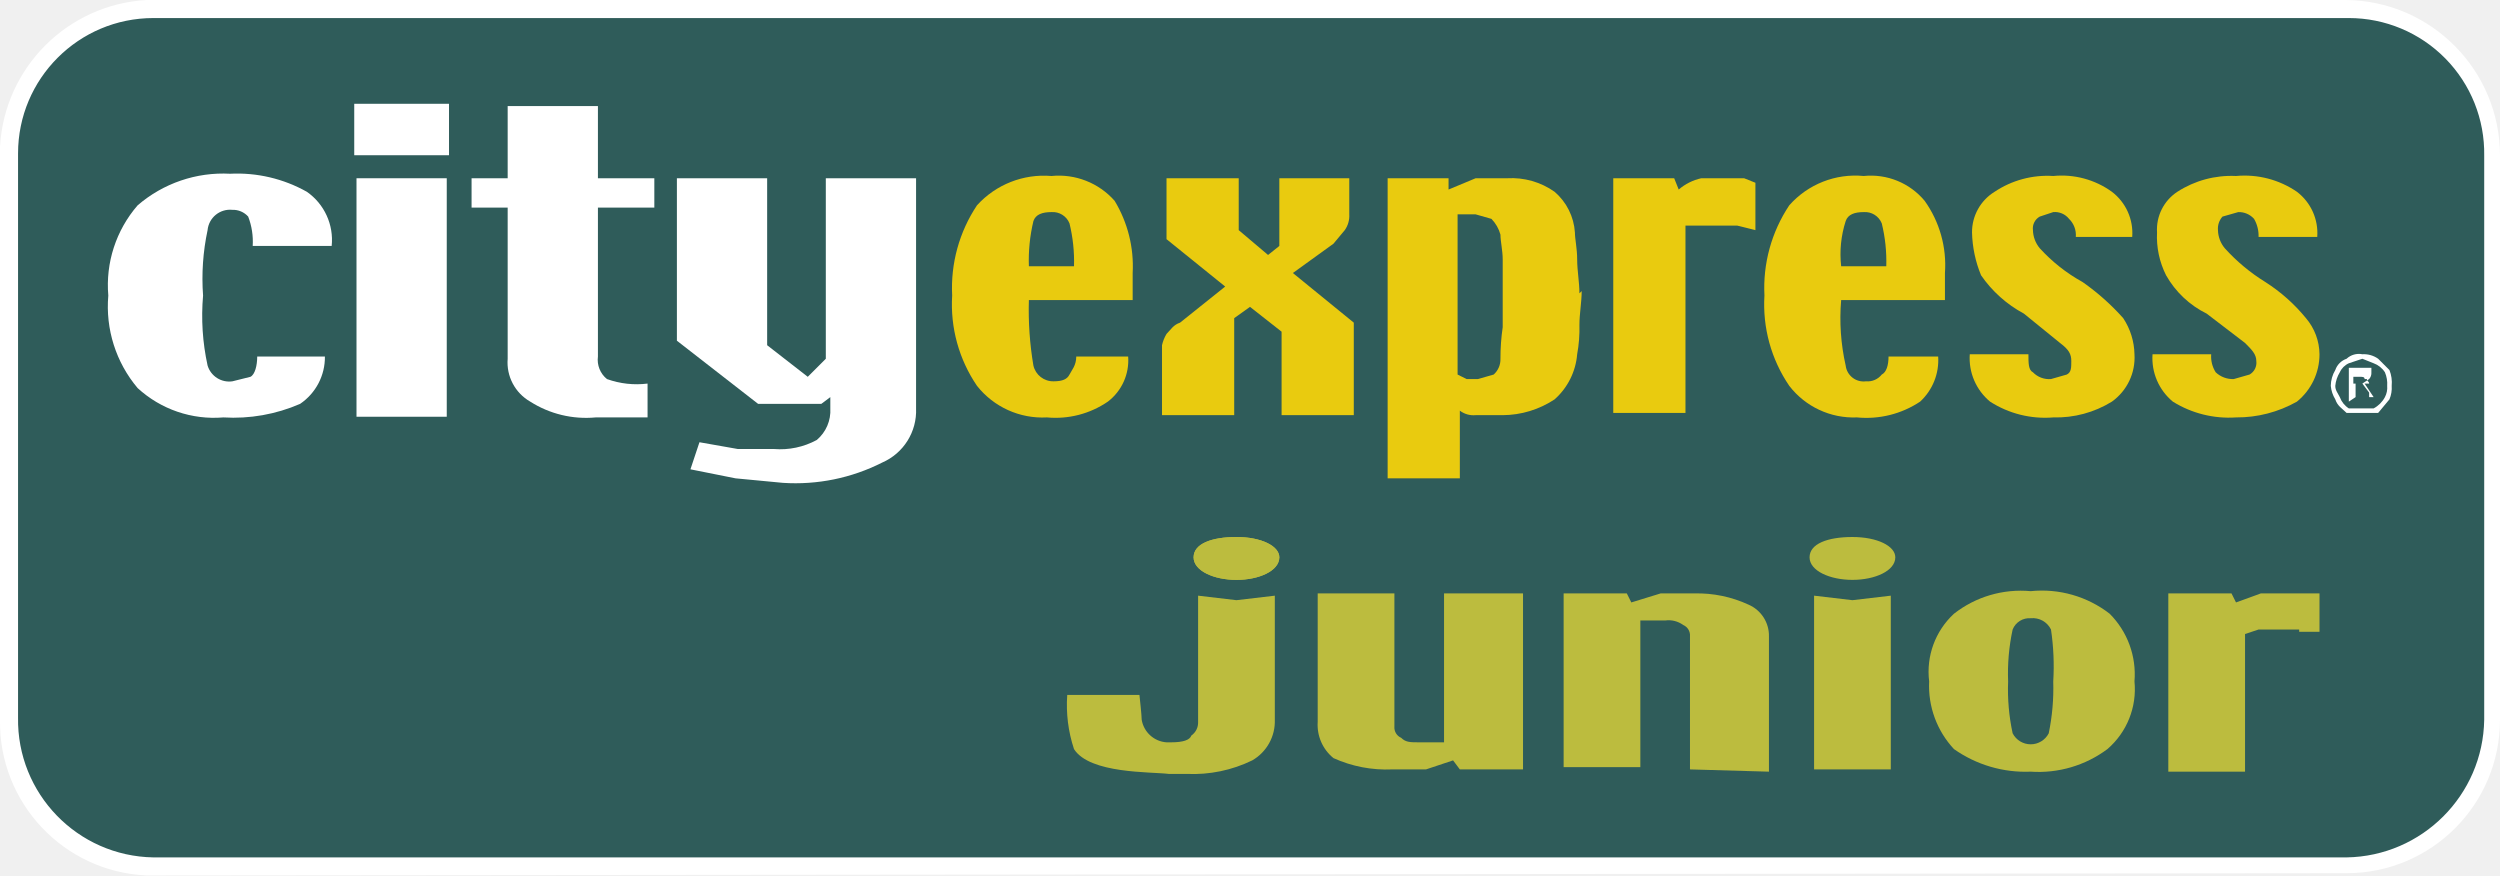
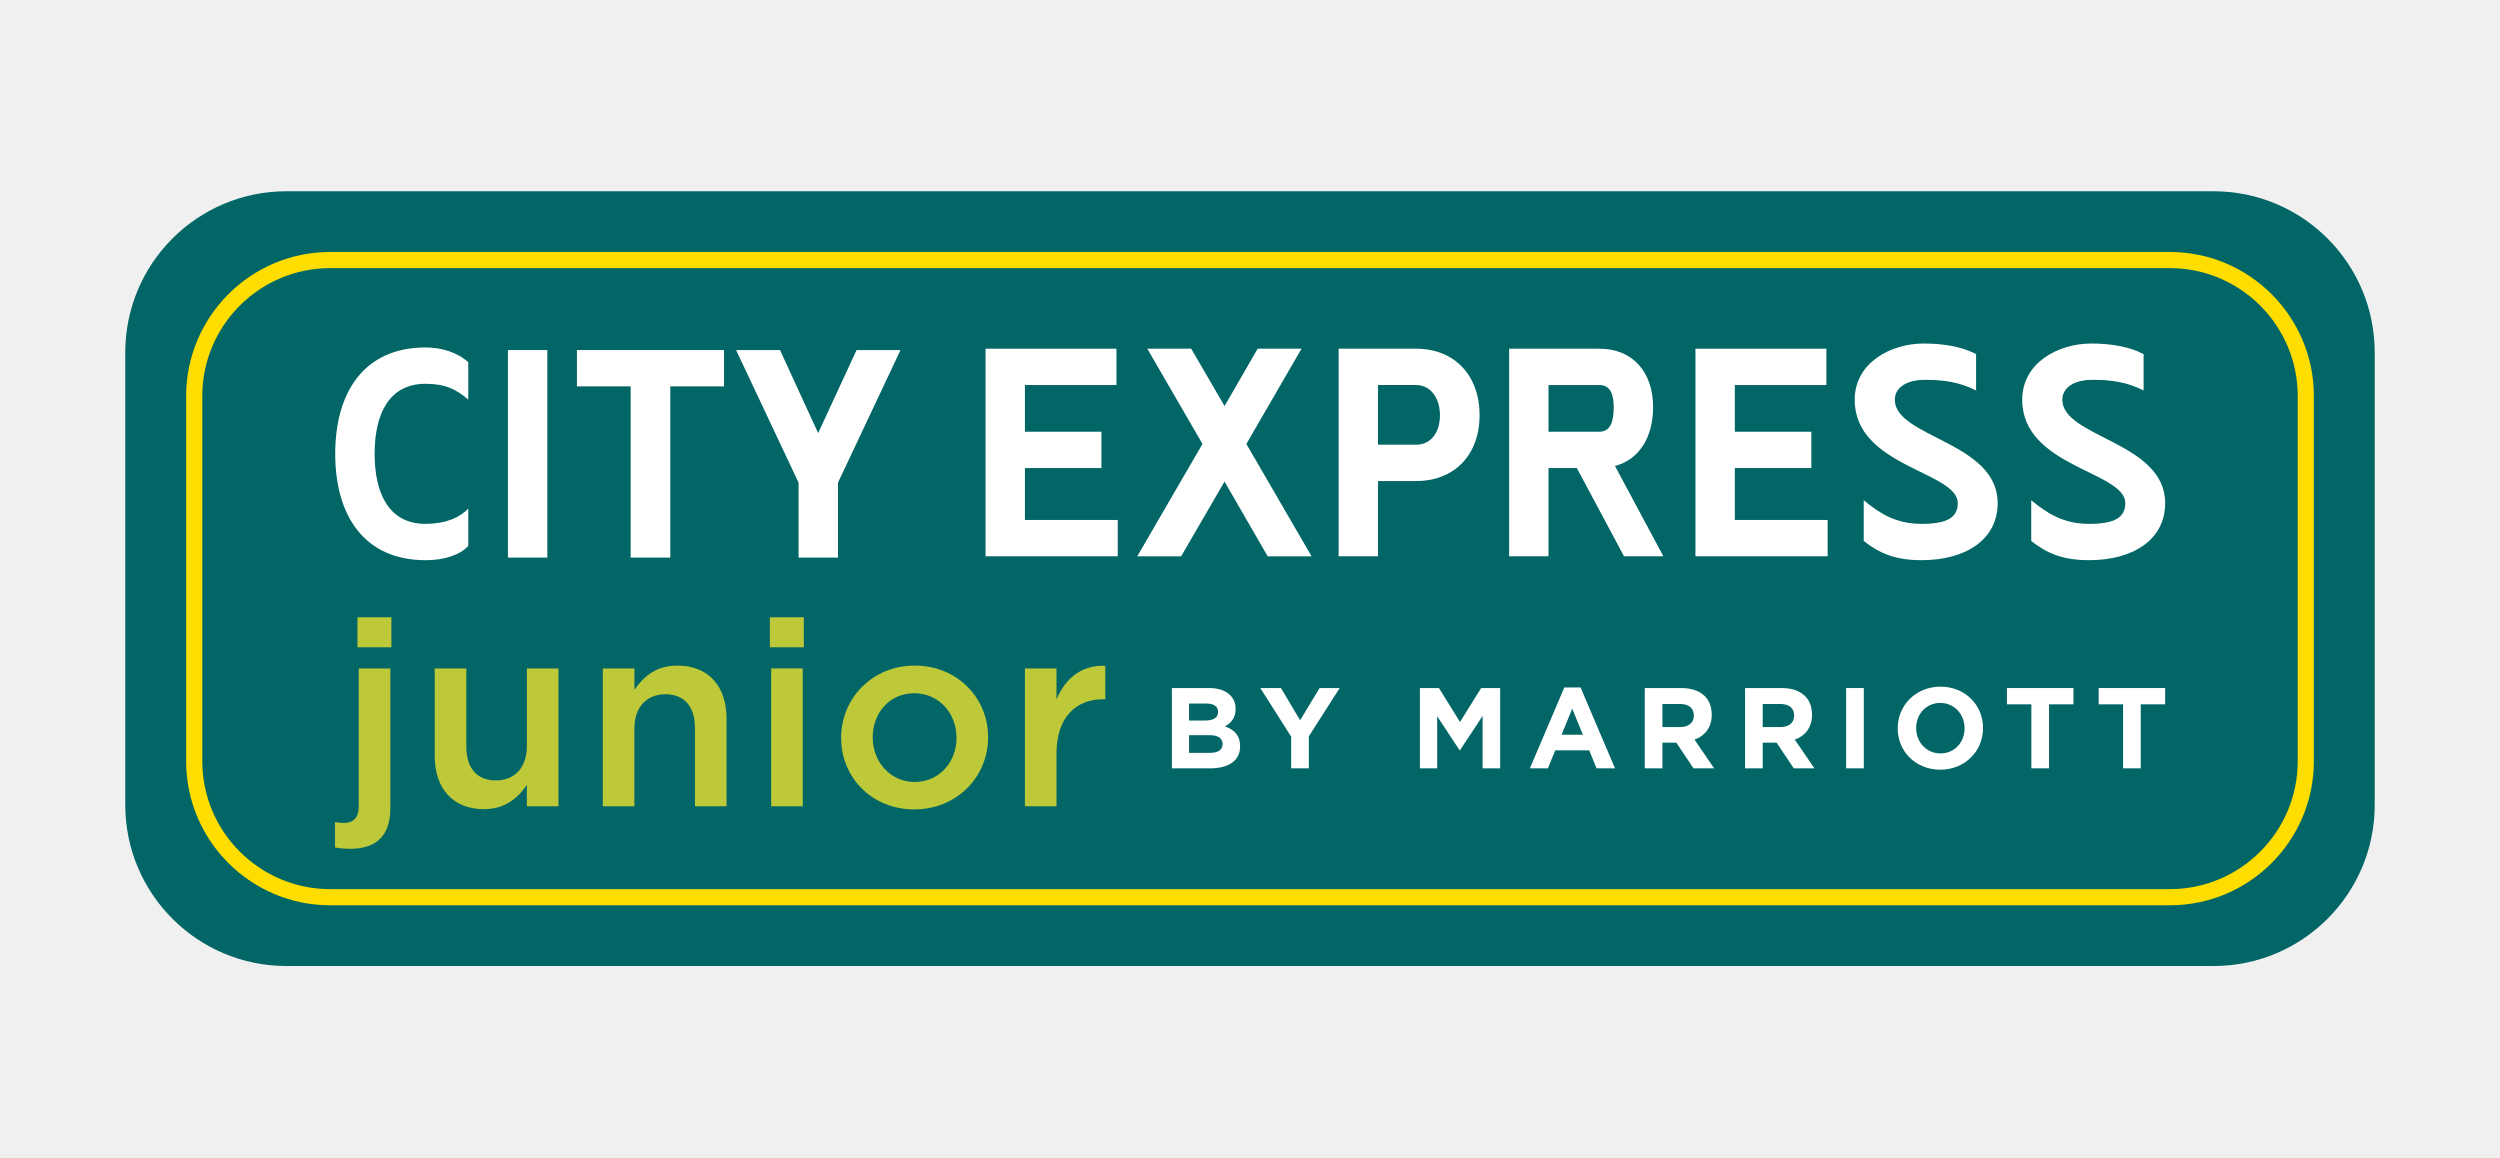
- <svg xmlns="http://www.w3.org/2000/svg" viewBox="0 0 110.8 38.8">
+ <svg xmlns="http://www.w3.org/2000/svg" id="Layer_1" data-name="Layer 1" viewBox="0 0 2000 926">
  <defs>
-     <style>.a{fill:#2f5c5a;}.b{fill:#fff;}.c{fill:#e9cb0f;}.d{fill:#bcbc3e;}</style>
+     <style>
+       .cls-1 {
+         fill: #fff;
+       }
+ 
+       .cls-2 {
+         fill: #bec93a;
+       }
+ 
+       .cls-3 {
+         fill: #026666;
+       }
+ 
+       .cls-4 {
+         fill: #fd0;
+       }
+     </style>
  </defs>
-   <path class="a" d="M110.4,31.9c0-.3.1-.5,0-.7V6.9A6.5,6.5,0,0,0,104,.4H6.8A6.4,6.4,0,0,0,.4,6.8h0V31.9a6.5,6.5,0,0,0,6.4,6.5H104a6.5,6.5,0,0,0,6.4-6.5" />
-   <path class="b" d="M6.5,38.8h0A6.8,6.8,0,0,1,0,31.9H0V6.5A6.9,6.9,0,0,1,6.5,0H104a6.9,6.9,0,0,1,6.8,6.9h0V31.9a6.8,6.8,0,0,1-6.8,6.8ZM.8,7.2V31.8a6.1,6.1,0,0,0,6,6.2H104a6.2,6.2,0,0,0,6.1-6.1V7.2h0V6.9a6,6,0,0,0-6-6.1H6.8a6,6,0,0,0-6,6Z" />
-   <path class="c" d="M50.2,13.3H45.6a14.8,14.8,0,0,0,.2,2.9.9.9,0,0,0,.9.7c.4,0,.6-.1.7-.3s.3-.4.3-.8H50a2.3,2.3,0,0,1-.9,2,4.1,4.1,0,0,1-2.7.7,3.7,3.7,0,0,1-3.1-1.4,6.4,6.4,0,0,1-1.1-4,6.6,6.6,0,0,1,1.1-4,4,4,0,0,1,3.3-1.3,3.3,3.3,0,0,1,2.8,1.1,5.6,5.6,0,0,1,.8,3.2Zm-2.6-1.5a7.1,7.1,0,0,0-.2-1.9.8.8,0,0,0-.8-.5c-.4,0-.7.1-.8.4a7.5,7.5,0,0,0-.2,2Z" />
-   <path class="c" d="M60,18.4H56.8V14.7l-1.4-1.1-.7.5v4.3H51.5V15.3a1.7,1.7,0,0,1,.2-.5c.2-.2.3-.4.6-.5l2-1.6-2.6-2.1V7.9h3.2v2.3l1.3,1.1.5-.4v-3h3.1V9.5a1.1,1.1,0,0,1-.2.7l-.5.6-1.8,1.3L60,14.3Z" />
-   <path class="c" d="M70.1,12.9c0,.5-.1,1-.1,1.5a6.2,6.2,0,0,1-.1,1.3,3,3,0,0,1-1,2,4.2,4.2,0,0,1-2.3.7H65.4a1,1,0,0,1-.7-.2v3H61.5V7.9h2.7v.5l1.2-.5h1.4a3.3,3.3,0,0,1,2.1.6,2.6,2.6,0,0,1,.9,1.8c0,.3.1.7.1,1.2s.1,1,.1,1.5m-3.4,0V11.5c0-.4-.1-.8-.1-1.1a1.6,1.6,0,0,0-.4-.7l-.7-.2h-.8v7.1l.4.2h.5l.7-.2a.9.9,0,0,0,.3-.7,9.5,9.5,0,0,1,.1-1.4V12.9" />
-   <path class="c" d="M77.8,10.2,77,10H74.7v8.3H71.5V7.9h2.7l.2.5a2.3,2.3,0,0,1,1-.5h1.9l.5.2Z" />
-   <path class="c" d="M86.2,13.3H81.6a9.5,9.5,0,0,0,.2,2.9.8.8,0,0,0,.9.7.8.8,0,0,0,.7-.3c.2-.1.3-.4.3-.8h2.2a2.5,2.5,0,0,1-.8,2,4.3,4.3,0,0,1-2.8.7,3.6,3.6,0,0,1-3-1.4,6.4,6.4,0,0,1-1.1-4,6.6,6.6,0,0,1,1.1-4,3.9,3.9,0,0,1,3.3-1.3,3.1,3.1,0,0,1,2.7,1.1,4.9,4.9,0,0,1,.9,3.2Zm-2.6-1.5a7.1,7.1,0,0,0-.2-1.9.8.8,0,0,0-.8-.5c-.4,0-.7.1-.8.4a4.8,4.8,0,0,0-.2,2Z" />
-   <path class="c" d="M94.6,15.7a2.4,2.4,0,0,1-1,2.1,4.7,4.7,0,0,1-2.6.7,4.5,4.5,0,0,1-2.8-.7,2.5,2.5,0,0,1-.9-2.1h2.6c0,.4,0,.7.2.8a1,1,0,0,0,.8.3l.7-.2c.2-.1.2-.3.2-.6s-.1-.5-.5-.8l-1.6-1.3a5.4,5.4,0,0,1-1.9-1.7,5.3,5.3,0,0,1-.4-1.9,2.1,2.1,0,0,1,1-1.8A4.2,4.2,0,0,1,91,7.8a3.8,3.8,0,0,1,2.6.7,2.3,2.3,0,0,1,.9,2H92a1,1,0,0,0-.3-.8.8.8,0,0,0-.7-.3l-.6.2a.6.6,0,0,0-.3.6,1.3,1.3,0,0,0,.3.8,7.4,7.4,0,0,0,1.9,1.5,10.4,10.4,0,0,1,1.8,1.6,3,3,0,0,1,.5,1.6" />
-   <path class="c" d="M102.8,15.7a2.7,2.7,0,0,1-1,2.1,5.4,5.4,0,0,1-2.7.7,4.7,4.7,0,0,1-2.8-.7,2.5,2.5,0,0,1-.9-2.1H98a1.3,1.3,0,0,0,.2.8,1.1,1.1,0,0,0,.8.3l.7-.2a.6.6,0,0,0,.3-.6c0-.3-.2-.5-.5-.8l-1.7-1.3A4.2,4.2,0,0,1,96,12.2a3.8,3.8,0,0,1-.4-1.9,2,2,0,0,1,.9-1.8,4.4,4.4,0,0,1,2.6-.7,4.1,4.1,0,0,1,2.7.7,2.3,2.3,0,0,1,.9,2h-2.6a1.5,1.5,0,0,0-.2-.8.9.9,0,0,0-.7-.3l-.7.2a.8.8,0,0,0-.2.6,1.3,1.3,0,0,0,.3.8,8.3,8.3,0,0,0,1.8,1.5,7.6,7.6,0,0,1,1.8,1.6,2.5,2.5,0,0,1,.6,1.6" />
-   <path class="b" d="M14.7,10.9H11.2A3.1,3.1,0,0,0,11,9.6a.9.9,0,0,0-.7-.3,1,1,0,0,0-1.1.9A10.3,10.3,0,0,0,9,13.1a10.3,10.3,0,0,0,.2,3.1,1,1,0,0,0,1.1.7l.8-.2c.2-.1.3-.5.3-.9h3a2.5,2.5,0,0,1-1.1,2.1,7.4,7.4,0,0,1-3.4.6,5,5,0,0,1-3.8-1.3,5.6,5.6,0,0,1-1.3-4.1,5.4,5.4,0,0,1,1.3-4,5.8,5.8,0,0,1,4.1-1.4,6.3,6.3,0,0,1,3.4.8,2.6,2.6,0,0,1,1.1,2.4" />
-   <rect class="b" x="15.8" y="7.9" width="4" height="10.57" />
-   <path class="b" d="M29,9.2H26.5v6.6a1.1,1.1,0,0,0,.4,1,3.9,3.9,0,0,0,1.8.2v1.5H26.4a4.6,4.6,0,0,1-2.9-.7,2,2,0,0,1-1-1.9V9.2H20.9V7.9h1.6V4.7h4V7.9H29Z" />
-   <path class="b" d="M40.6,18.1a2.5,2.5,0,0,1-1.5,2.4,8.5,8.5,0,0,1-4.4.9l-2.1-.2-2-.4.4-1.2,1.7.3h1.6a3.4,3.4,0,0,0,1.9-.4,1.7,1.7,0,0,0,.6-1.4v-.5l-.4.3H33.6L30,15.1V7.9h4v7.4l1.8,1.4.8-.8v-8h4Z" />
-   <rect class="b" x="15.7" y="4.6" width="4.2" height="2.28" />
-   <path class="b" d="M104.7,15.7a1.1,1.1,0,0,1,.7.2l.5.5a1.5,1.5,0,0,1,.1.7,1.3,1.3,0,0,1-.1.6l-.5.6H104c-.2-.2-.4-.3-.5-.6a1.4,1.4,0,0,1-.2-.6,1.4,1.4,0,0,1,.2-.7.8.8,0,0,1,.5-.5.8.8,0,0,1,.7-.2m0,.2-.6.2a.8.8,0,0,0-.4.4,1.4,1.4,0,0,0-.2.6c0,.2.1.3.2.5a1,1,0,0,0,.4.5h1.1a1.2,1.2,0,0,0,.5-.5.9.9,0,0,0,.1-.5,1.3,1.3,0,0,0-.1-.6,1,1,0,0,0-.5-.4l-.5-.2m-.6,1.9V16.3h1v.2a.4.4,0,0,1-.1.3l-.3.2h.1l.2.3.2.3H105v-.2l-.3-.4h-.3v.6Zm.2-.8h.7c0-.1-.1-.1-.1-.2h-.1c0-.1-.1-.1-.2-.1h-.3Z" />
-   <path class="d" d="M64.7,34.1l-.3-.4-1.2.4H61.7a5.7,5.7,0,0,1-2.6-.5,1.9,1.9,0,0,1-.7-1.6V26.3h3.4v5.9a.5.5,0,0,0,.3.5c.2.2.4.2.8.2H64V26.3h3.5v7.8Z" />
-   <path class="d" d="M74.9,34.1V28.2a.5.5,0,0,0-.3-.5,1.1,1.1,0,0,0-.8-.2H72.7v6.5H69.3V26.3h2.8l.2.4,1.3-.4h1.5a5.4,5.4,0,0,1,2.4.5,1.5,1.5,0,0,1,.9,1.4v6Z" />
-   <path class="d" d="M93.4,33.2a5.1,5.1,0,0,1-3.4,1,5.5,5.5,0,0,1-3.4-1,4.1,4.1,0,0,1-1.1-3,3.5,3.5,0,0,1,1.1-3,4.8,4.8,0,0,1,3.4-1,4.9,4.9,0,0,1,3.5,1,3.8,3.8,0,0,1,1.1,3,3.5,3.5,0,0,1-1.2,3m-2.5-5.3a.9.9,0,0,0-.9-.5.8.8,0,0,0-.8.5,9.2,9.2,0,0,0-.2,2.3,9.2,9.2,0,0,0,.2,2.3.9.9,0,0,0,1.6,0,9.9,9.9,0,0,0,.2-2.3,11.1,11.1,0,0,0-.1-2.3" />
-   <path class="d" d="M101.9,27.9h-1.8l-.6.2v6.1H96.1V26.3h2.8l.2.4,1.1-.4h2.6V28h-.9" />
-   <path class="d" d="M84,24.7c0,.6-.9,1-1.9,1s-1.9-.4-1.9-1,.8-.9,1.9-.9,1.9.4,1.9.9" />
-   <path class="d" d="M56.7,24.7c0,.6-.9,1-1.9,1s-1.9-.4-1.9-1,.8-.9,1.9-.9,1.9.4,1.9.9" />
-   <path class="d" d="M82.1,26.6l-1.7-.2v7.7h3.4V26.4l-1.7.2" />
-   <path class="d" d="M56.7,24.7c0,.6-.9,1-1.9,1s-1.9-.4-1.9-1,.8-.9,1.9-.9,1.9.4,1.9.9" />
-   <path class="d" d="M54.8,26.6l-1.7-.2V32a.7.7,0,0,1-.3.6q-.1.3-.9.3h-.2a1.2,1.2,0,0,1-1.1-1c0-.2-.1-1.1-.1-1.1H47.3a6.2,6.2,0,0,0,.3,2.4c.7,1.1,3.4,1,4.2,1.1h.8a6,6,0,0,0,2.9-.6,2,2,0,0,0,1-1.8V26.4l-1.7.2" />
+   <g>
+     <rect class="cls-3" x="100.22" y="153.01" width="1799.55" height="619.8" rx="128.93" ry="128.93" />
+     <path class="cls-4" d="M1735.87,724.23H264.14c-63.53,0-115.22-51.69-115.22-115.22v-292.22c0-63.53,51.69-115.22,115.22-115.22h1471.73c63.53,0,115.22,51.69,115.22,115.22v292.22c0,63.53-51.69,115.22-115.22,115.22ZM264.14,214.49c-56.41,0-102.3,45.89-102.3,102.3v292.22c0,56.41,45.89,102.3,102.3,102.3h1471.73c56.41,0,102.3-45.89,102.3-102.3v-292.22c0-56.41-45.89-102.3-102.3-102.3H264.14Z" />
+   </g>
+   <g>
+     <g>
+       <path class="cls-1" d="M340.47,448.15c-49.61,0-72.3-36.32-72.3-85.09s22.69-85.09,72.3-85.09c12.85,0,25.51,3.94,34.14,11.83v29.89c-9.64-8.3-18.48-12.66-34.14-12.66-30.13,0-40.77,25.53-40.77,56.04s10.64,56.03,40.77,56.03c15.87,0,27.31-4.98,34.14-12.25v29.89c-6.83,7.47-19.68,11.42-34.14,11.42Z" />
+       <path class="cls-1" d="M437.86,280.04v166.03h-31.53v-166.03h31.53Z" />
+       <path class="cls-1" d="M579.23,309.1h-42.98v136.97h-31.73v-136.97h-42.98v-29.06h117.69v29.06Z" />
+       <path class="cls-1" d="M638.86,446.08v-59.98l-50.01-106.05h35.15l30.53,66.41,30.73-66.41h35.15l-50.01,106.05v59.98h-31.53Z" />
+     </g>
+     <g>
+       <path class="cls-1" d="M893.17,278.96v29.06h-73.23v37.37h61.2v29.06h-61.2v41.52h74.24v29.06h-105.74v-166.07h104.73Z" />
+       <path class="cls-1" d="M1041.23,278.96l-44.14,76.19,52.16,89.89h-35.11l-34.51-59.79-34.71,59.79h-35.11l52.17-89.89-44.14-76.19h35.11l26.69,45.88,26.48-45.88h35.11Z" />
+       <path class="cls-1" d="M1132.9,278.96c30.5,0,50.76,21.17,50.76,53.14s-20.26,52.73-50.76,52.73h-30.5v60.2h-31.5v-166.07h62ZM1132.9,355.77c11.44,0,19.06-9.34,19.06-23.46s-7.62-24.29-19.06-24.29h-30.5v47.74h30.5Z" />
+       <path class="cls-1" d="M1279.54,278.96c27.09,0,42.94,19.31,42.94,46.71,0,24.08-11.04,41.93-30.5,47.12l38.72,72.24h-31.5l-37.72-70.58h-22.67v70.58h-31.5v-166.07h72.23ZM1279.54,345.39c8.63,0,11.44-7.89,11.44-19.51,0-10.59-2.81-17.85-11.44-17.85h-40.73v37.37h40.73Z" />
+       <path class="cls-1" d="M1461.1,278.96v29.06h-73.23v37.37h61.2v29.06h-61.2v41.52h74.24v29.06h-105.74v-166.07h104.73Z" />
+       <path class="cls-1" d="M1490.98,432.79v-32.59c12.64,10.38,25.48,18.89,46.35,18.89s28.89-5.4,28.89-16.61c0-25.33-82.46-28.85-82.46-82.62,0-29.48,28.49-45.05,55.38-45.05,15.05,0,30.7,2.49,41.73,8.51v29.06c-14.05-7.06-26.29-8.51-41.73-8.51-10.63,0-23.27,4.36-23.27,15.98,0,30.1,82.26,33.63,82.26,82.62,0,29.27-25.68,45.67-60.79,45.67-21.07,0-33.71-5.4-46.35-15.36Z" />
+       <path class="cls-1" d="M1624.99,432.79v-32.59c12.64,10.38,25.48,18.89,46.35,18.89s28.89-5.4,28.89-16.61c0-25.33-82.46-28.85-82.46-82.62,0-29.48,28.49-45.05,55.38-45.05,15.05,0,30.7,2.49,41.73,8.51v29.06c-14.05-7.06-26.29-8.51-41.73-8.51-10.63,0-23.27,4.36-23.27,15.98,0,30.1,82.26,33.63,82.26,82.62,0,29.27-25.68,45.67-60.79,45.67-21.07,0-33.71-5.4-46.35-15.36Z" />
+     </g>
+   </g>
+   <g>
+     <path class="cls-1" d="M937.48,550.43h29.82c7.34,0,13.12,2.02,16.79,5.69,2.94,2.94,4.41,6.51,4.41,10.92v.19c0,7.25-3.85,11.29-8.44,13.86,7.43,2.84,12.02,7.16,12.02,15.78v.19c0,11.74-9.54,17.62-24.04,17.62h-30.55v-64.23ZM964.27,576.4c6.23,0,10.18-2.02,10.18-6.79v-.19c0-4.22-3.31-6.6-9.27-6.6h-13.95v13.58h13.03ZM968.03,602.27c6.24,0,10.01-2.2,10.01-6.97v-.19c0-4.31-3.22-6.97-10.47-6.97h-16.33v14.13h16.79Z" />
+     <path class="cls-1" d="M1032.94,589.34l-24.68-38.91h16.51l15.32,25.79,15.6-25.79h16.06l-24.68,38.63v25.6h-14.13v-25.32Z" />
+     <path class="cls-1" d="M1135.9,550.43h15.24l16.88,27.16,16.88-27.16h15.23v64.23h-14.04v-41.93l-18.08,27.43h-.36l-17.9-27.16v41.66h-13.85v-64.23Z" />
+     <path class="cls-1" d="M1251.45,549.97h13.02l27.53,64.69h-14.77l-5.87-14.41h-27.16l-5.87,14.41h-14.41l27.53-64.69ZM1266.31,587.78l-8.53-20.83-8.53,20.83h17.06Z" />
+     <path class="cls-1" d="M1315.8,550.43h29.36c8.16,0,14.5,2.3,18.72,6.52,3.58,3.58,5.5,8.62,5.5,14.68v.19c0,10.37-5.59,16.88-13.76,19.91l15.69,22.94h-16.51l-13.76-20.55h-11.1v20.55h-14.13v-64.23ZM1344.24,581.63c6.89,0,10.83-3.67,10.83-9.08v-.19c0-6.05-4.22-9.17-11.1-9.17h-14.04v18.44h14.31Z" />
+     <path class="cls-1" d="M1396.03,550.43h29.36c8.16,0,14.5,2.3,18.72,6.52,3.58,3.58,5.5,8.62,5.5,14.68v.19c0,10.37-5.59,16.88-13.76,19.91l15.69,22.94h-16.51l-13.76-20.55h-11.1v20.55h-14.13v-64.23ZM1424.48,581.63c6.89,0,10.83-3.67,10.83-9.08v-.19c0-6.05-4.22-9.17-11.1-9.17h-14.04v18.44h14.31Z" />
+     <path class="cls-1" d="M1476.91,550.43h14.13v64.23h-14.13v-64.23Z" />
+     <path class="cls-1" d="M1518.17,582.73v-.18c0-18.26,14.4-33.22,34.22-33.22s34.04,14.77,34.04,33.03v.19c0,18.26-14.41,33.21-34.23,33.21s-34.04-14.77-34.04-33.03ZM1571.65,582.73v-.18c0-11.01-8.07-20.19-19.45-20.19s-19.27,8.99-19.27,20v.19c0,11.01,8.08,20.18,19.45,20.18s19.27-8.99,19.27-20Z" />
+     <path class="cls-1" d="M1625.09,563.46h-19.54v-13.03h53.21v13.03h-19.54v51.2h-14.13v-51.2Z" />
+     <path class="cls-1" d="M1698.45,563.46h-19.54v-13.03h53.21v13.03h-19.54v51.2h-14.13v-51.2Z" />
+   </g>
+   <g>
+     <path class="cls-2" d="M268.01,678v-20.26c2.51.42,4.8.63,7.1.63,7.1,0,11.9-3.76,11.9-13.36v-110.26h25.27v111.72c0,22.34-11.48,32.58-32.16,32.58-4.8,0-8.14-.42-12.11-1.04ZM285.97,493.82h27.15v24.01h-27.15v-24.01Z" />
+     <path class="cls-2" d="M347.78,604.92v-70.16h25.27v62.65c0,17.12,8.56,26.94,23.6,26.94s24.85-10.23,24.85-27.36v-62.23h25.27v110.26h-25.27v-17.12c-7.1,10.44-17.33,19.42-34.45,19.42-24.85,0-39.26-16.71-39.26-42.39Z" />
+     <path class="cls-2" d="M482.26,534.75h25.27v17.12c7.1-10.44,17.33-19.42,34.45-19.42,24.85,0,39.26,16.71,39.26,42.39v70.16h-25.27v-62.65c0-17.12-8.56-26.94-23.6-26.94s-24.85,10.23-24.85,27.36v62.23h-25.27v-110.26Z" />
+     <path class="cls-2" d="M615.9,493.82h27.15v24.01h-27.15v-24.01ZM616.94,534.75h25.27v110.26h-25.27v-110.26Z" />
+     <path class="cls-2" d="M672.91,590.51v-.42c0-31.53,25.06-57.63,58.89-57.63s58.68,25.68,58.68,57.22v.42c0,31.32-25.06,57.43-59.09,57.43s-58.47-25.68-58.47-57.01ZM765.21,590.51v-.42c0-19.42-13.99-35.5-33.83-35.5s-33.2,15.87-33.2,35.08v.42c0,19.21,13.99,35.5,33.62,35.5s33.41-16.08,33.41-35.08Z" />
+     <path class="cls-2" d="M819.92,534.75h25.27v24.85c6.89-16.5,19.63-27.77,39.05-26.94v26.73h-1.46c-22.13,0-37.59,14.41-37.59,43.64v41.97h-25.27v-110.26Z" />
+   </g>
</svg>
